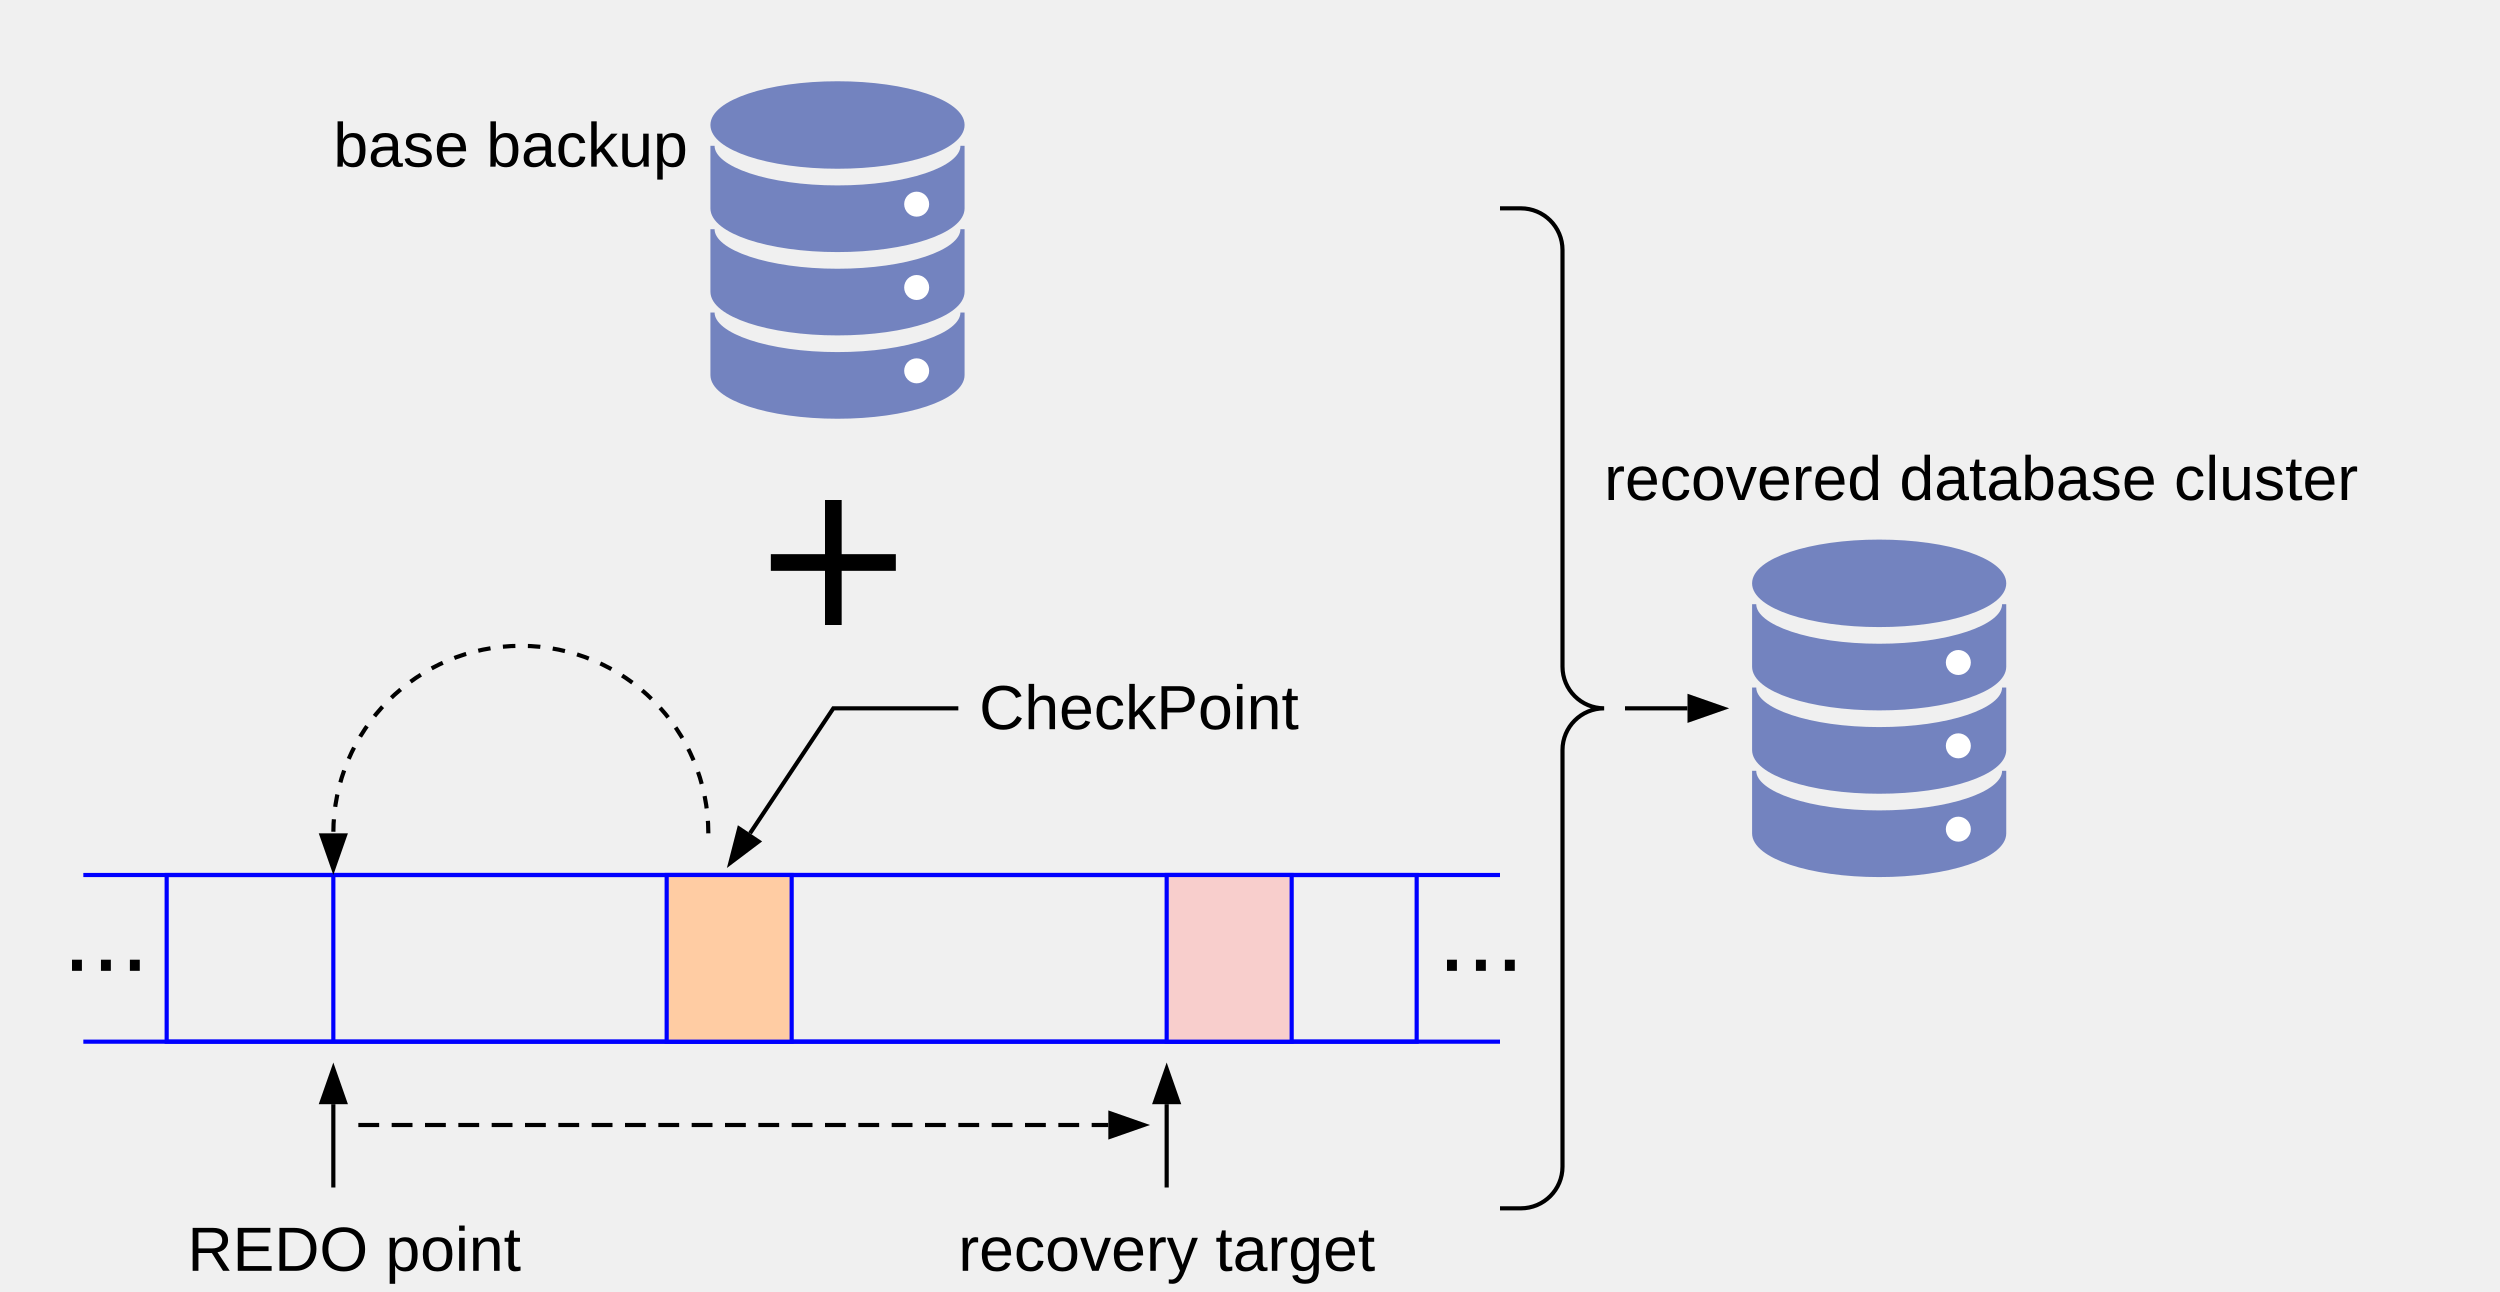
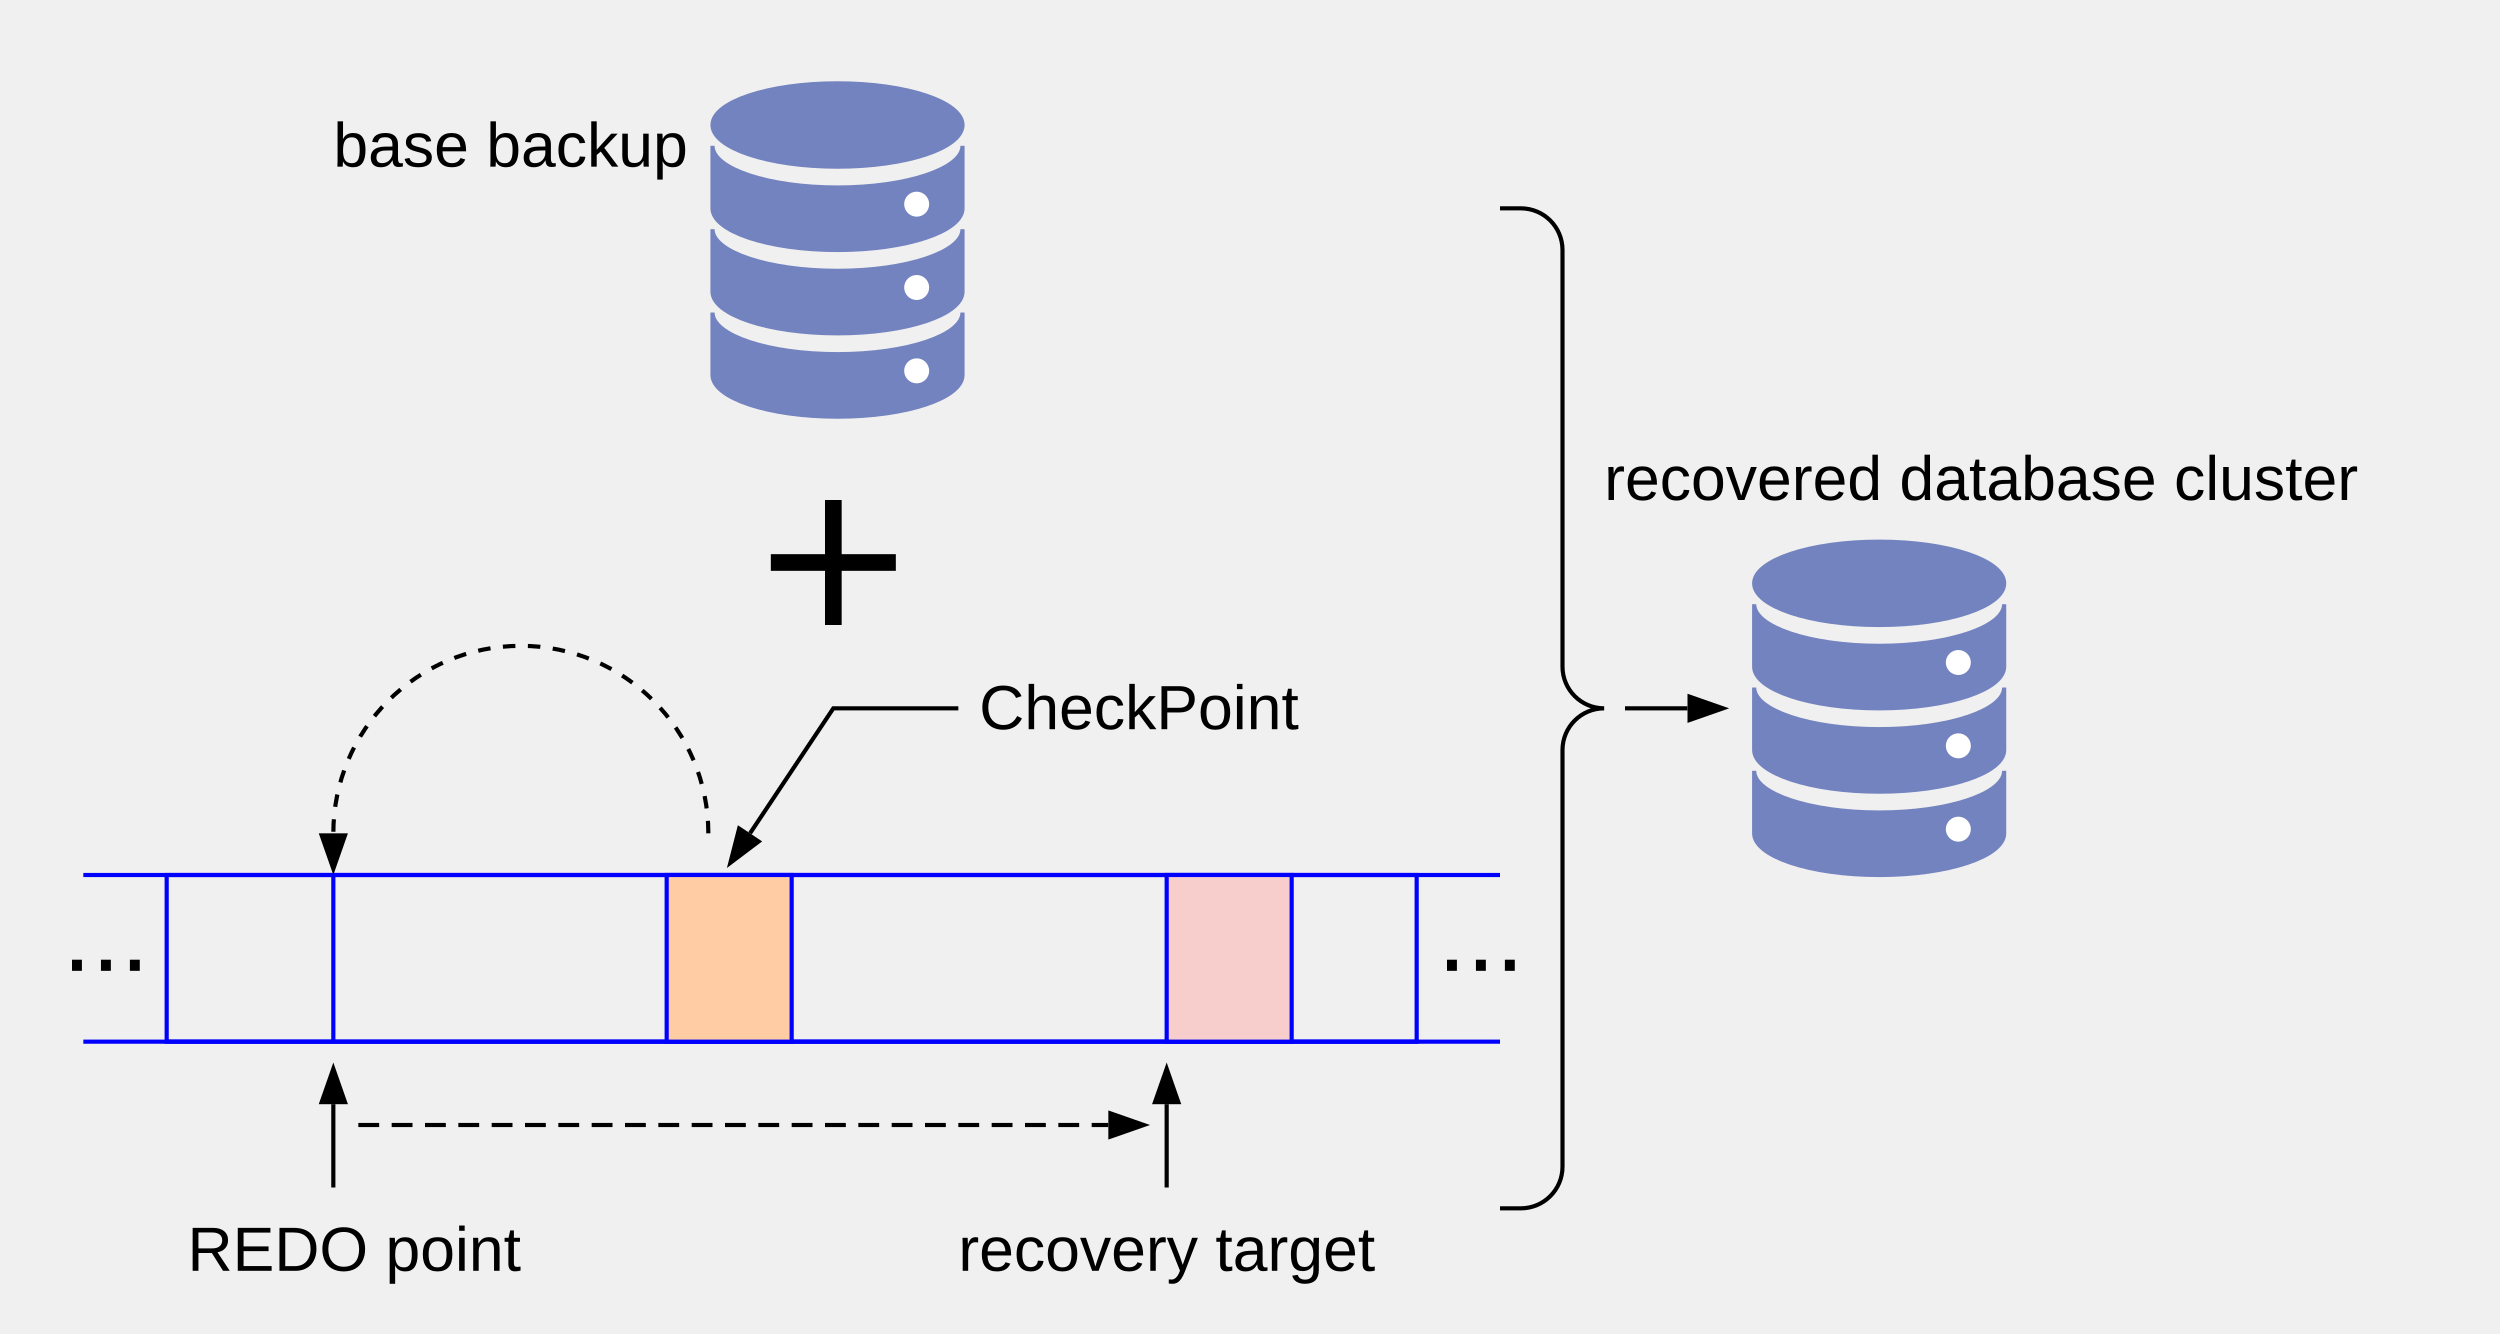
- <svg xmlns="http://www.w3.org/2000/svg" version="1.1" width="600" height="310">
+ <svg xmlns="http://www.w3.org/2000/svg" version="1.1" width="600" height="320">
  <defs>
    <marker id="arrowhead" markerWidth="10" markerHeight="7" refX="0" refY="3.5" orient="auto">
      <polygon points="0 0, 10 3.5, 0 7" />
    </marker>
  </defs>
  <g transform="translate(170, 20)">
    <ellipse cx="31" cy="10" rx="30" ry="10" style="fill:rgb(115,131,191);stroke:rgb(115,131,191);stroke-width:1" />
    <path d="M 1 15 a 30 10 0 0 0 60 0 v 15 a 30 10 0 0 1 -60 0 v -15" stroke="rgb(115,131,191)" stroke-width="1" fill="rgb(115,131,191)" />
    <path d="M 1 35 a 30 10 0 0 0 60 0 v 15 a 30 10 0 0 1 -60 0 v -15" stroke="rgb(115,131,191)" stroke-width="1" fill="rgb(115,131,191)" />
    <path d="M 1 55 a 30 10 0 0 0 60 0 v 15 a 30 10 0 0 1 -60 0 v -15" stroke="rgb(115,131,191)" stroke-width="1" fill="rgb(115,131,191)" />
    <circle cx="50" cy="29" r="3" fill="#FFFFFF" />
    <circle cx="50" cy="49" r="3" fill="#FFFFFF" />
    <circle cx="50" cy="69" r="3" fill="#FFFFFF" />
  </g>
  <text x="80" y="40" style="font-size:15px;font-family:'Arial'">base backup</text>
  <path d="M 360 50 h 5 a 10 10 0 0 1 10 10 v 100 a 10 10 0 0 0 10 10 a 10 10 0 0 0 -10 10 v 100 a 10 10 0 0 1 -10 10 h -5" stroke="#000000" stroke-width="1" fill="none" />
  <g transform="translate(0, -30)">
    <path d="M 390 200 h 15 " stroke="#000000" stroke-width="1" fill="none" marker-end="url(#arrowhead)" />
    <path d="M 185 165 h 30 " stroke="#000000" stroke-width="4" fill="none" />
    <path d="M 200 150 v 30 " stroke="#000000" stroke-width="4" fill="none" />
    <g transform="translate(0, 30)">
      <rect x="40" y="210" width="300" height="40" style="fill:none;stroke:#0000FF;stroke-width:1" />
      <text x="15" y="233" style="font-size:25px;font-family:'Arial'">...</text>
      <text x="345" y="233" style="font-size:25px;font-family:'Arial'">...</text>
      <path d="M 20 210 h 340 " stroke="#0000FF" stroke-width="1" fill="none" />
      <path d="M 20 250 h 340 " stroke="#0000FF" stroke-width="1" fill="none" />
      <path d="M 80 210 v 40 " stroke="#0000FF" stroke-width="1" fill="none" />
      <rect x="160" y="210" width="30" height="40" style="fill:rgb(255, 204, 163);stroke:#0000FF;stroke-width:1" />
      <rect x="280" y="210" width="30" height="40" style="fill:rgb(248,206,204);stroke:#0000FF;stroke-width:1" />
      <path d="M 170 200 a 45 45 0 0 0 -90 0" stroke="#000000" stroke-width="1" fill="none" stroke-dasharray="3,3" marker-end="url(#arrowhead)" />
      <path d="M 230 170 H 200 L 180 200" stroke="#000000" stroke-width="1" fill="none" marker-end="url(#arrowhead)" />
      <text x="235" y="175" style="font-size:15px;font-family:'Arial'">CheckPoint</text>
      <path d="M 80 285 V 265" stroke="#000000" stroke-width="1" fill="none" marker-end="url(#arrowhead)" />
      <path d="M 280 285 V 265" stroke="#000000" stroke-width="1" fill="none" marker-end="url(#arrowhead)" />
      <path d="M 86 270 h 180" stroke="#000000" stroke-width="1" fill="none" stroke-dasharray="5,3" marker-end="url(#arrowhead)" />
      <text x="45" y="305" style="font-size:15px;font-family:'Arial'">REDO point</text>
      <text x="230" y="305" style="font-size:15px;font-family:'Arial'">recovery target</text>
    </g>
  </g>
  <text x="385" y="120" style="font-size:15px;font-family:'Arial'">recovered database cluster</text>
  <g transform="translate(420, 130)">
    <ellipse cx="31" cy="10" rx="30" ry="10" style="fill:rgb(115,131,191);stroke:rgb(115,131,191);stroke-width:1" />
    <path d="M 1 15 a 30 10 0 0 0 60 0 v 15 a 30 10 0 0 1 -60 0 v -15" stroke="rgb(115,131,191)" stroke-width="1" fill="rgb(115,131,191)" />
    <path d="M 1 35 a 30 10 0 0 0 60 0 v 15 a 30 10 0 0 1 -60 0 v -15" stroke="rgb(115,131,191)" stroke-width="1" fill="rgb(115,131,191)" />
    <path d="M 1 55 a 30 10 0 0 0 60 0 v 15 a 30 10 0 0 1 -60 0 v -15" stroke="rgb(115,131,191)" stroke-width="1" fill="rgb(115,131,191)" />
    <circle cx="50" cy="29" r="3" fill="#FFFFFF" />
    <circle cx="50" cy="49" r="3" fill="#FFFFFF" />
    <circle cx="50" cy="69" r="3" fill="#FFFFFF" />
  </g>
</svg>
